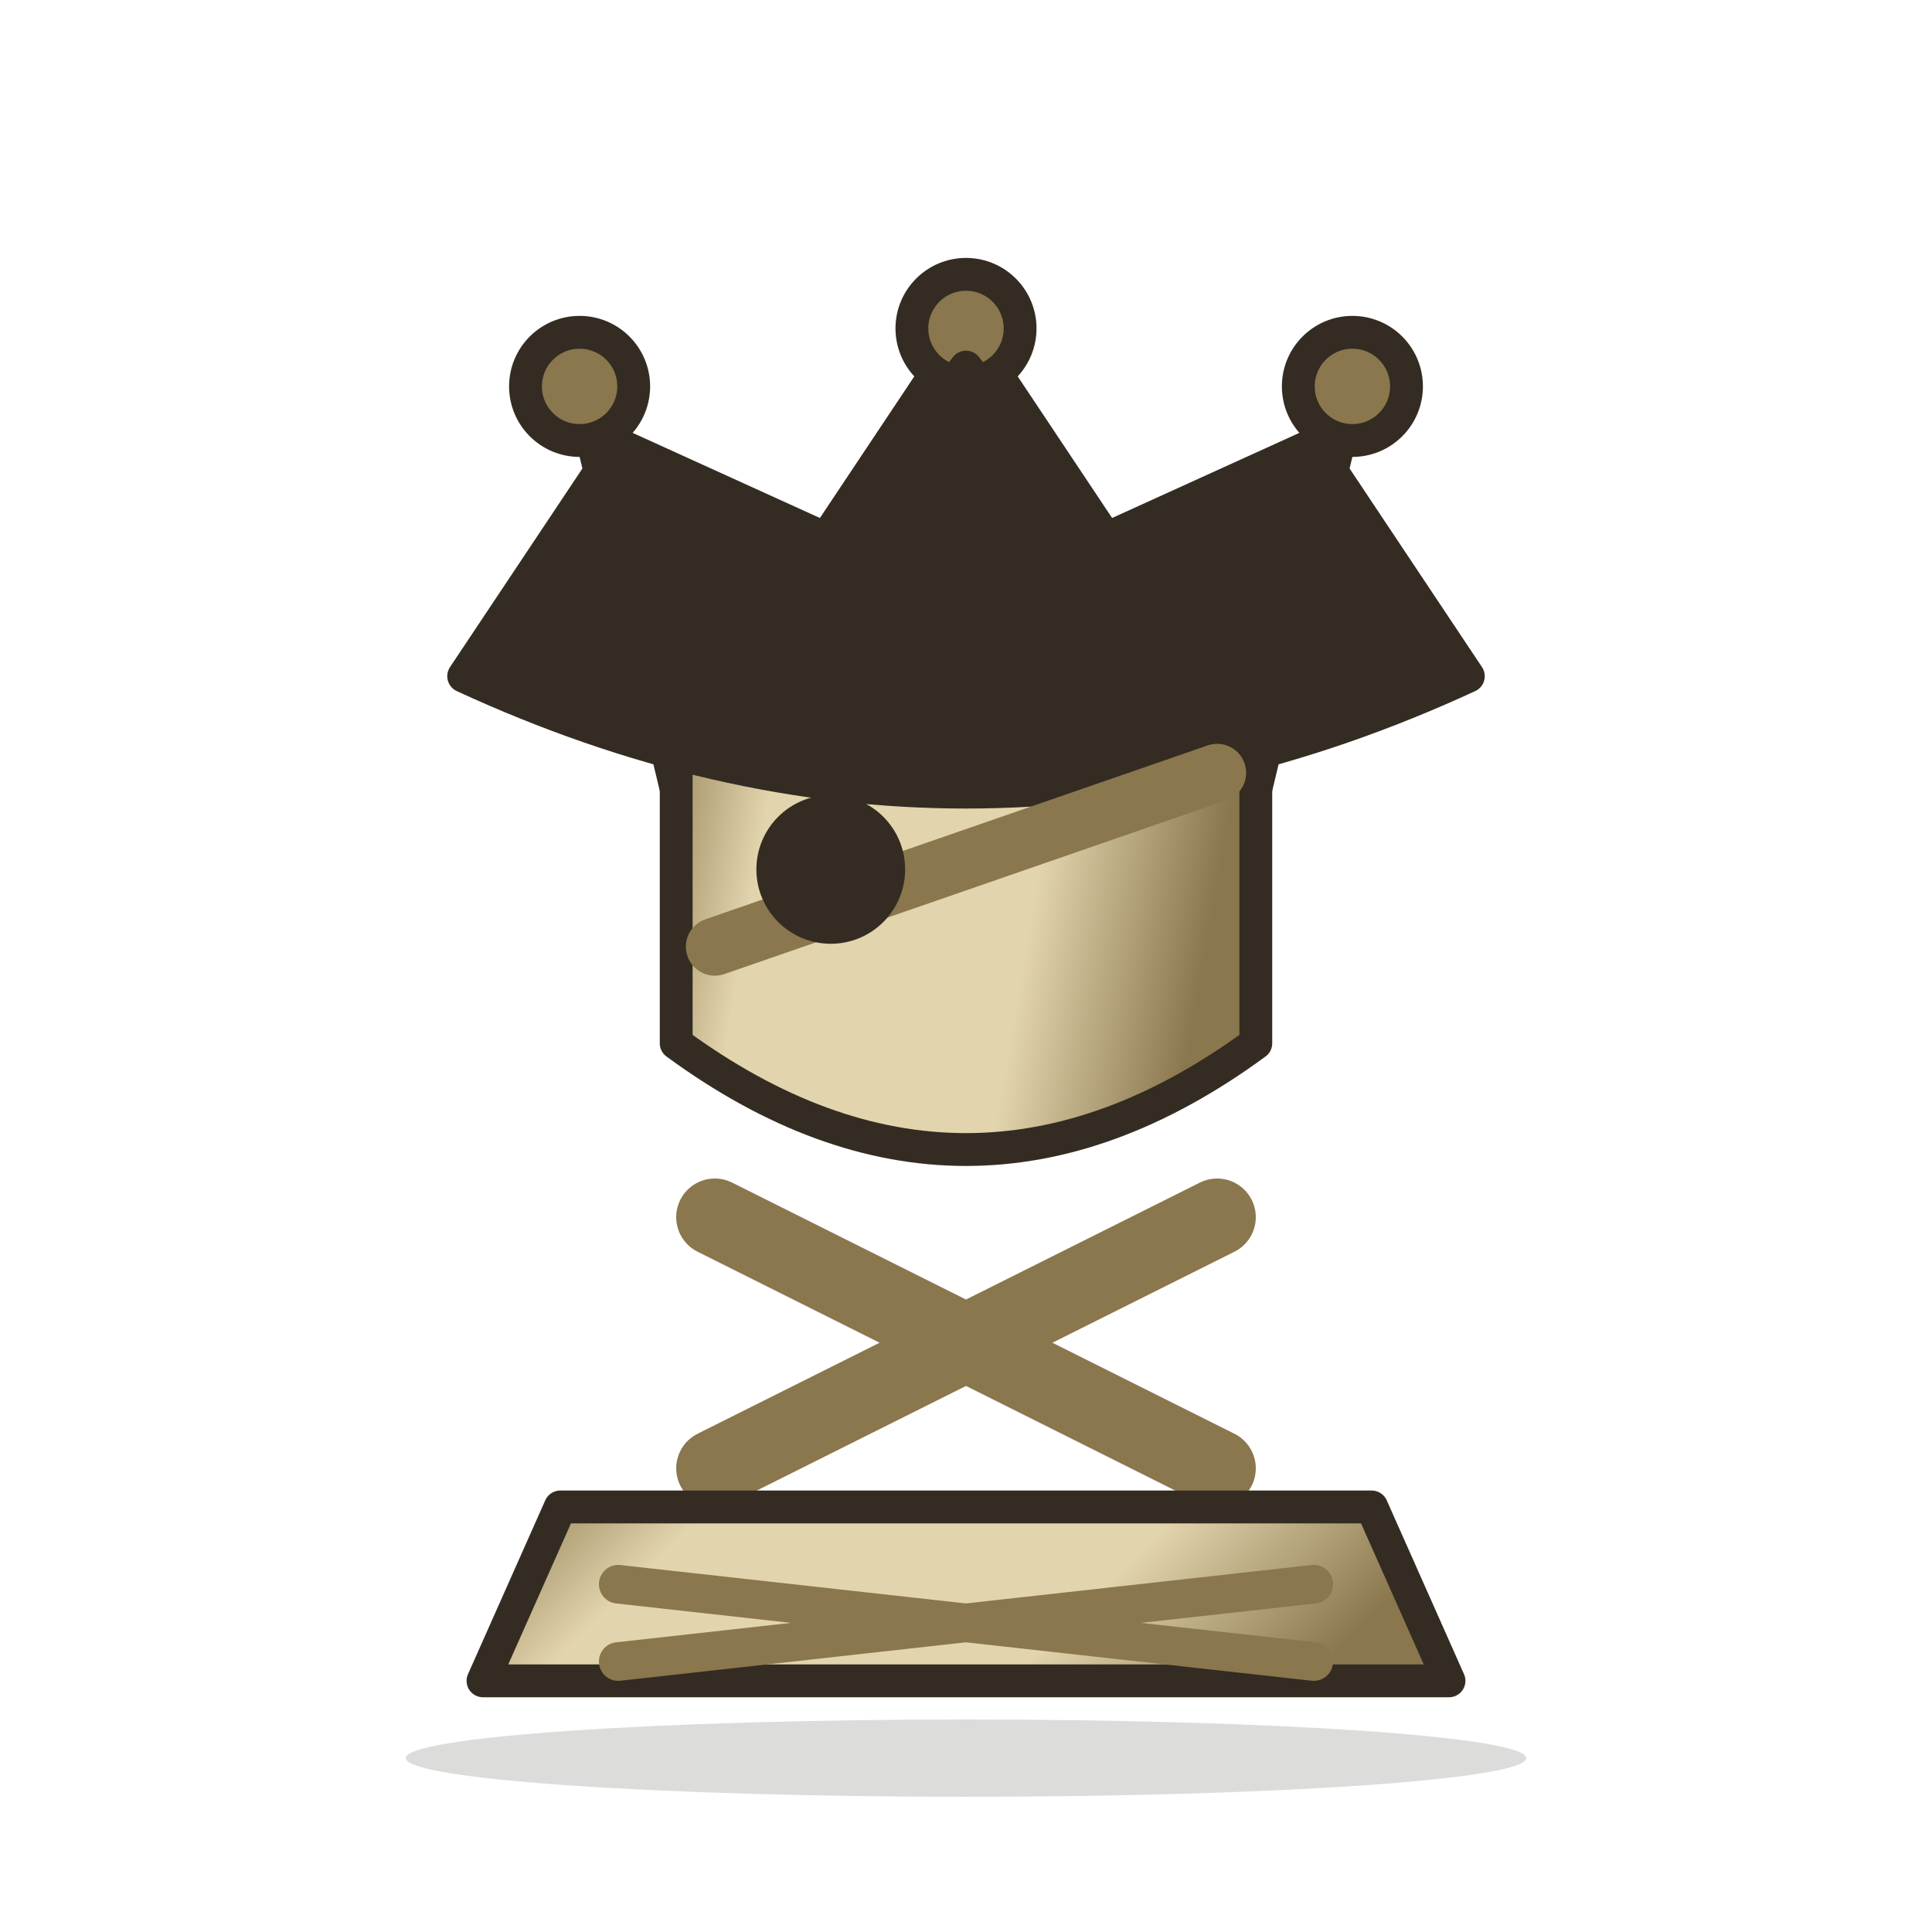
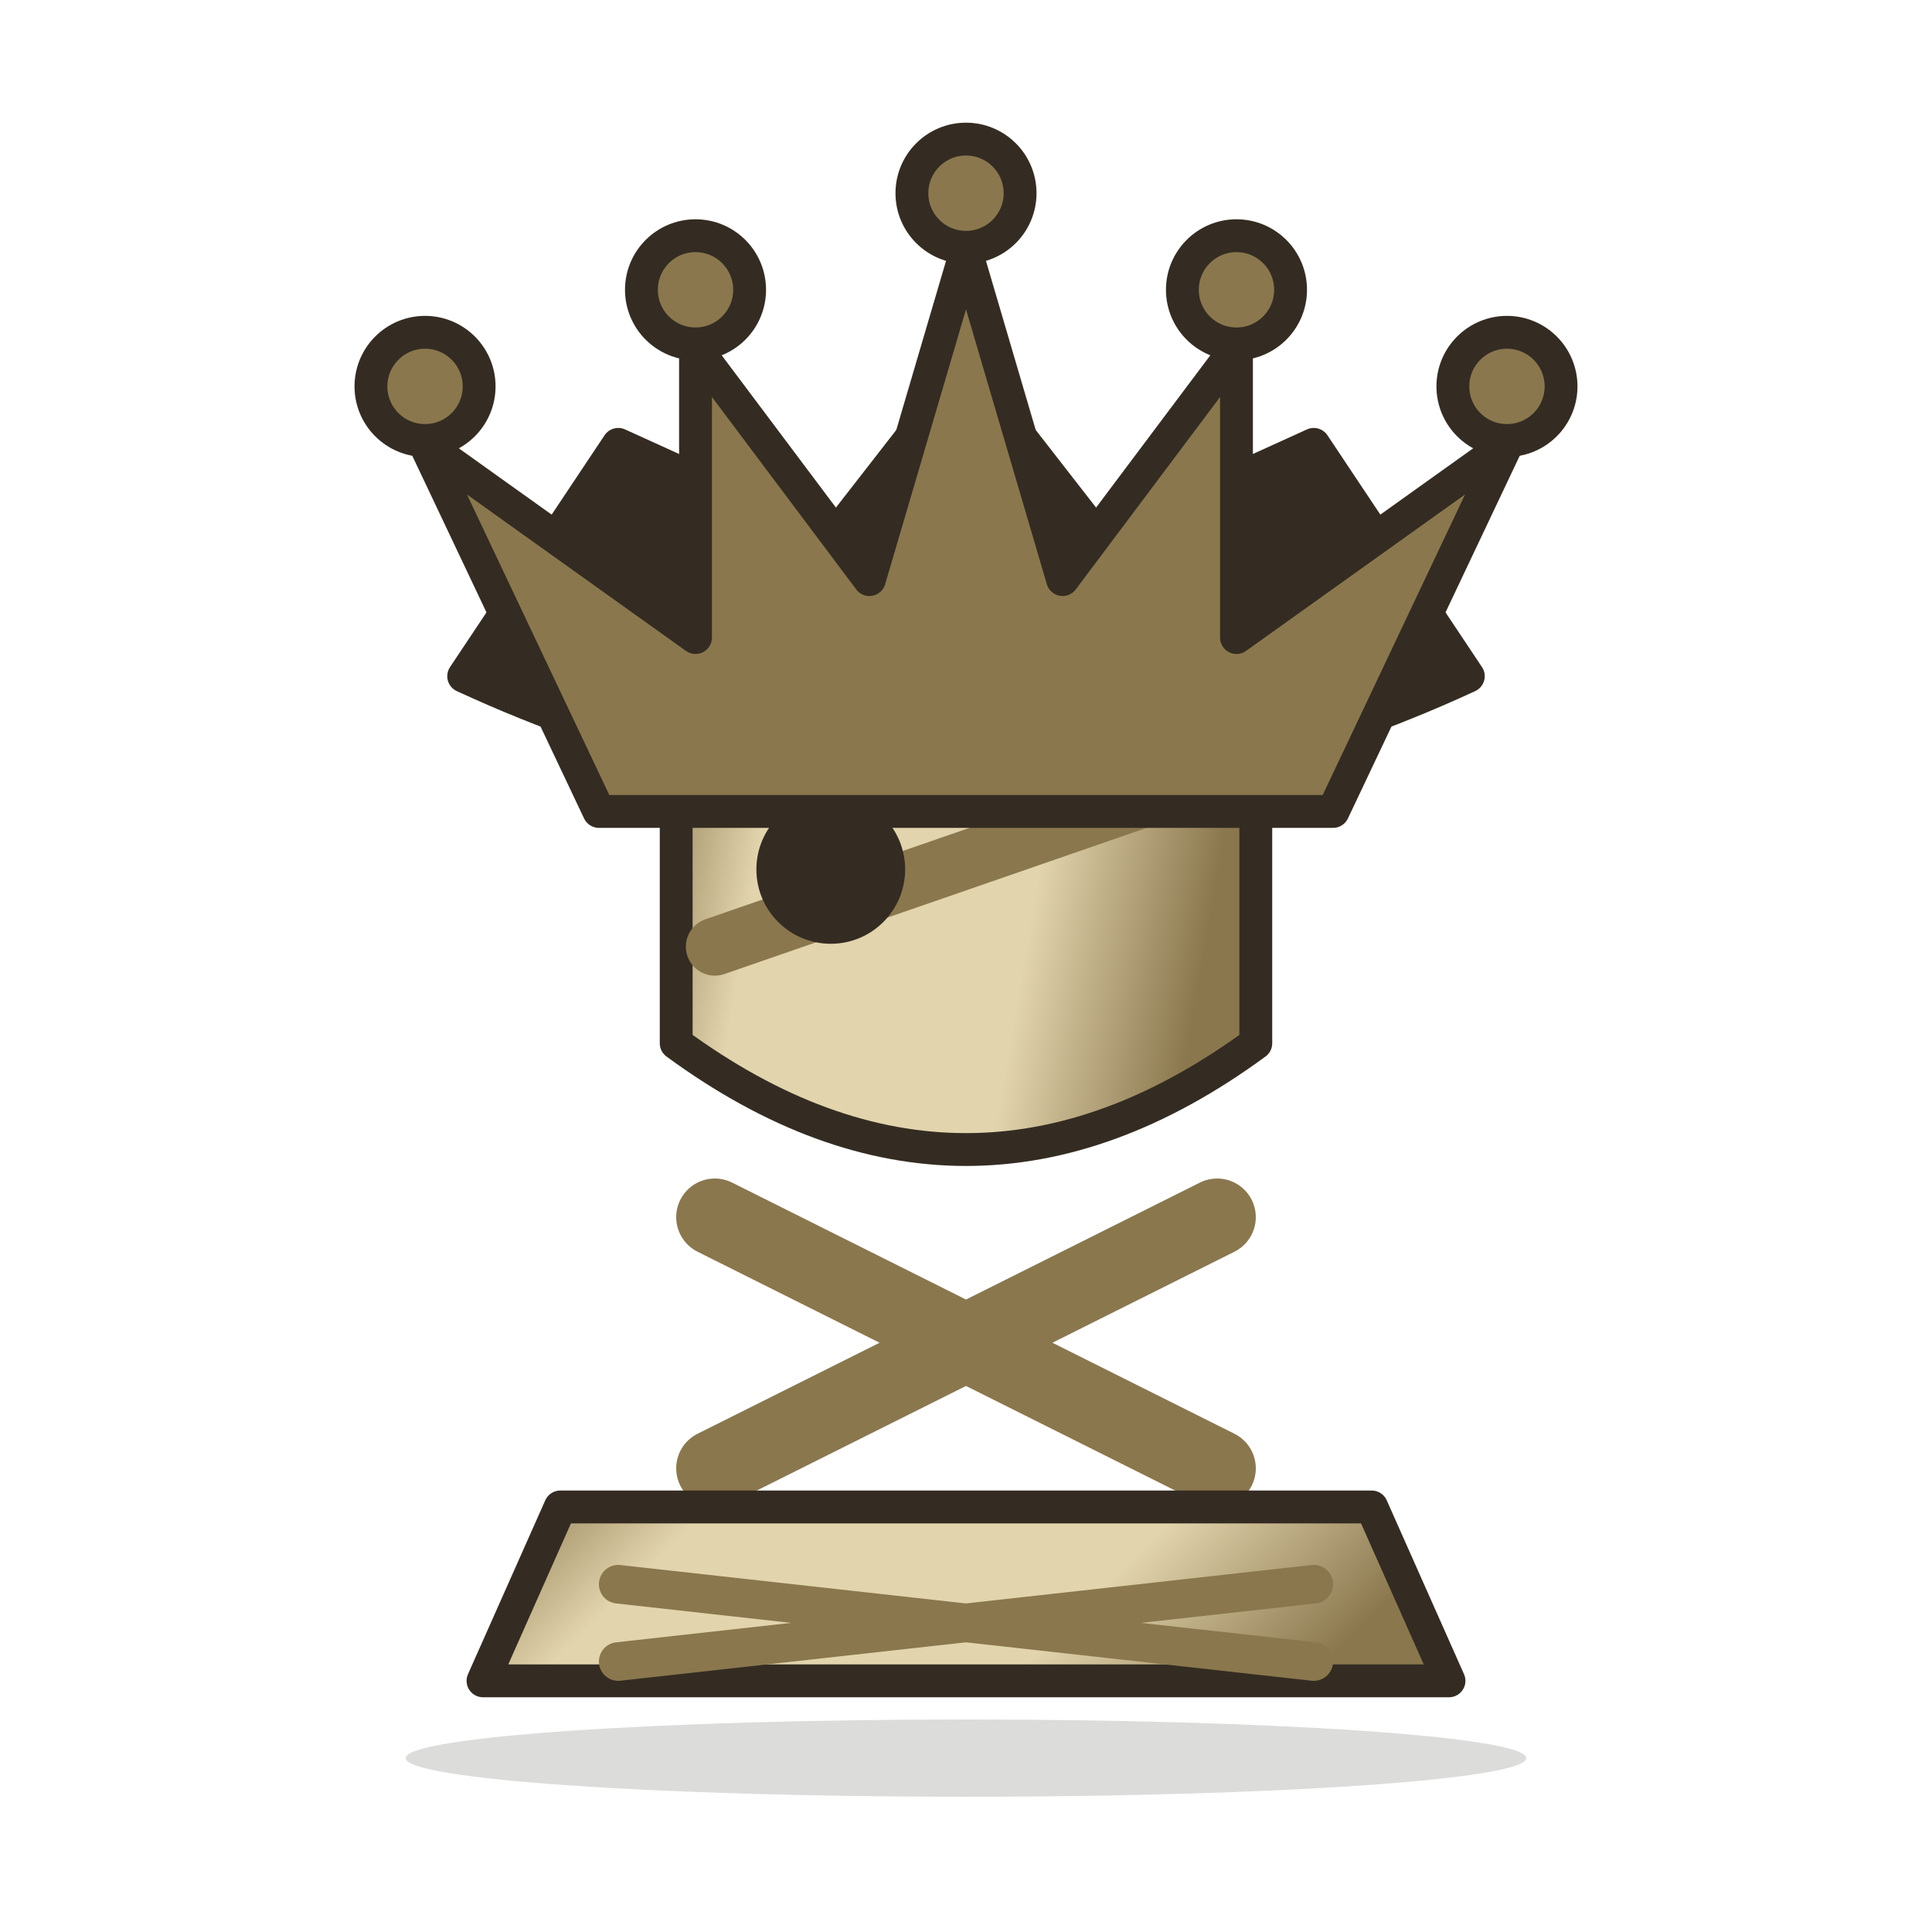
<svg xmlns="http://www.w3.org/2000/svg" viewBox="0 0 100 100">
  <defs>
    <linearGradient id="material" x2="1" y2=".18">
      <stop stop-color="#8a774e" />
      <stop offset=".23" stop-color="#e2d4ad" />
      <stop offset=".7" stop-color="#e2d4ad" />
      <stop offset="1" stop-color="#8a774e" />
    </linearGradient>
  </defs>
  <ellipse cx="50" cy="91" rx="29" ry="2" fill="#14130f" opacity=".15" />
  <g stroke="#342c22" stroke-width="1.7" stroke-linejoin="round" stroke-linecap="round">
-     <path d="M30 20l8 15 12-18 12 18 8-15-6 25H36Z" fill="#8a774e" />
-     <circle cx="30" cy="20" r="2.8" fill="#8a774e" />
-     <circle cx="50" cy="17" r="2.8" fill="#8a774e" />
-     <circle cx="70" cy="20" r="2.8" fill="#8a774e" />
    <path d="M35 39Q35 28 50 28Q65 28 65 39V54Q50 65 35 54Z" fill="url(#material)" />
    <path d="M24 35L32 23L43 28L50 19L57 28L68 23L76 35Q50 47 24 35Z" fill="#342c22" />
    <path d="M37 49L63 40" fill="none" stroke="#8a774e" stroke-width="3" />
    <circle cx="43" cy="45" r="3" fill="#342c22" />
    <path d="M37 63l26 13m-26 0 26-13" fill="none" stroke="#8a774e" stroke-width="4" />
+     <path d="M22 23l9 19h38l9-19-14 10V18L55 30 50 13 45 30 36 18v15Z" fill="#8a774e" />
+     <circle cx="22" cy="20" r="2.8" fill="#8a774e" />
+     <circle cx="36" cy="15" r="2.8" fill="#8a774e" />
+     <circle cx="50" cy="10" r="2.8" fill="#8a774e" />
+     <circle cx="64" cy="15" r="2.8" fill="#8a774e" />
+     <circle cx="78" cy="20" r="2.8" fill="#8a774e" />
    <path d="M29 78H71L75 87H25Z" fill="url(#material)" />
    <path d="M32 82l36 4m-36 0 36-4" fill="none" stroke="#8a774e" stroke-width="2" />
  </g>
</svg>
